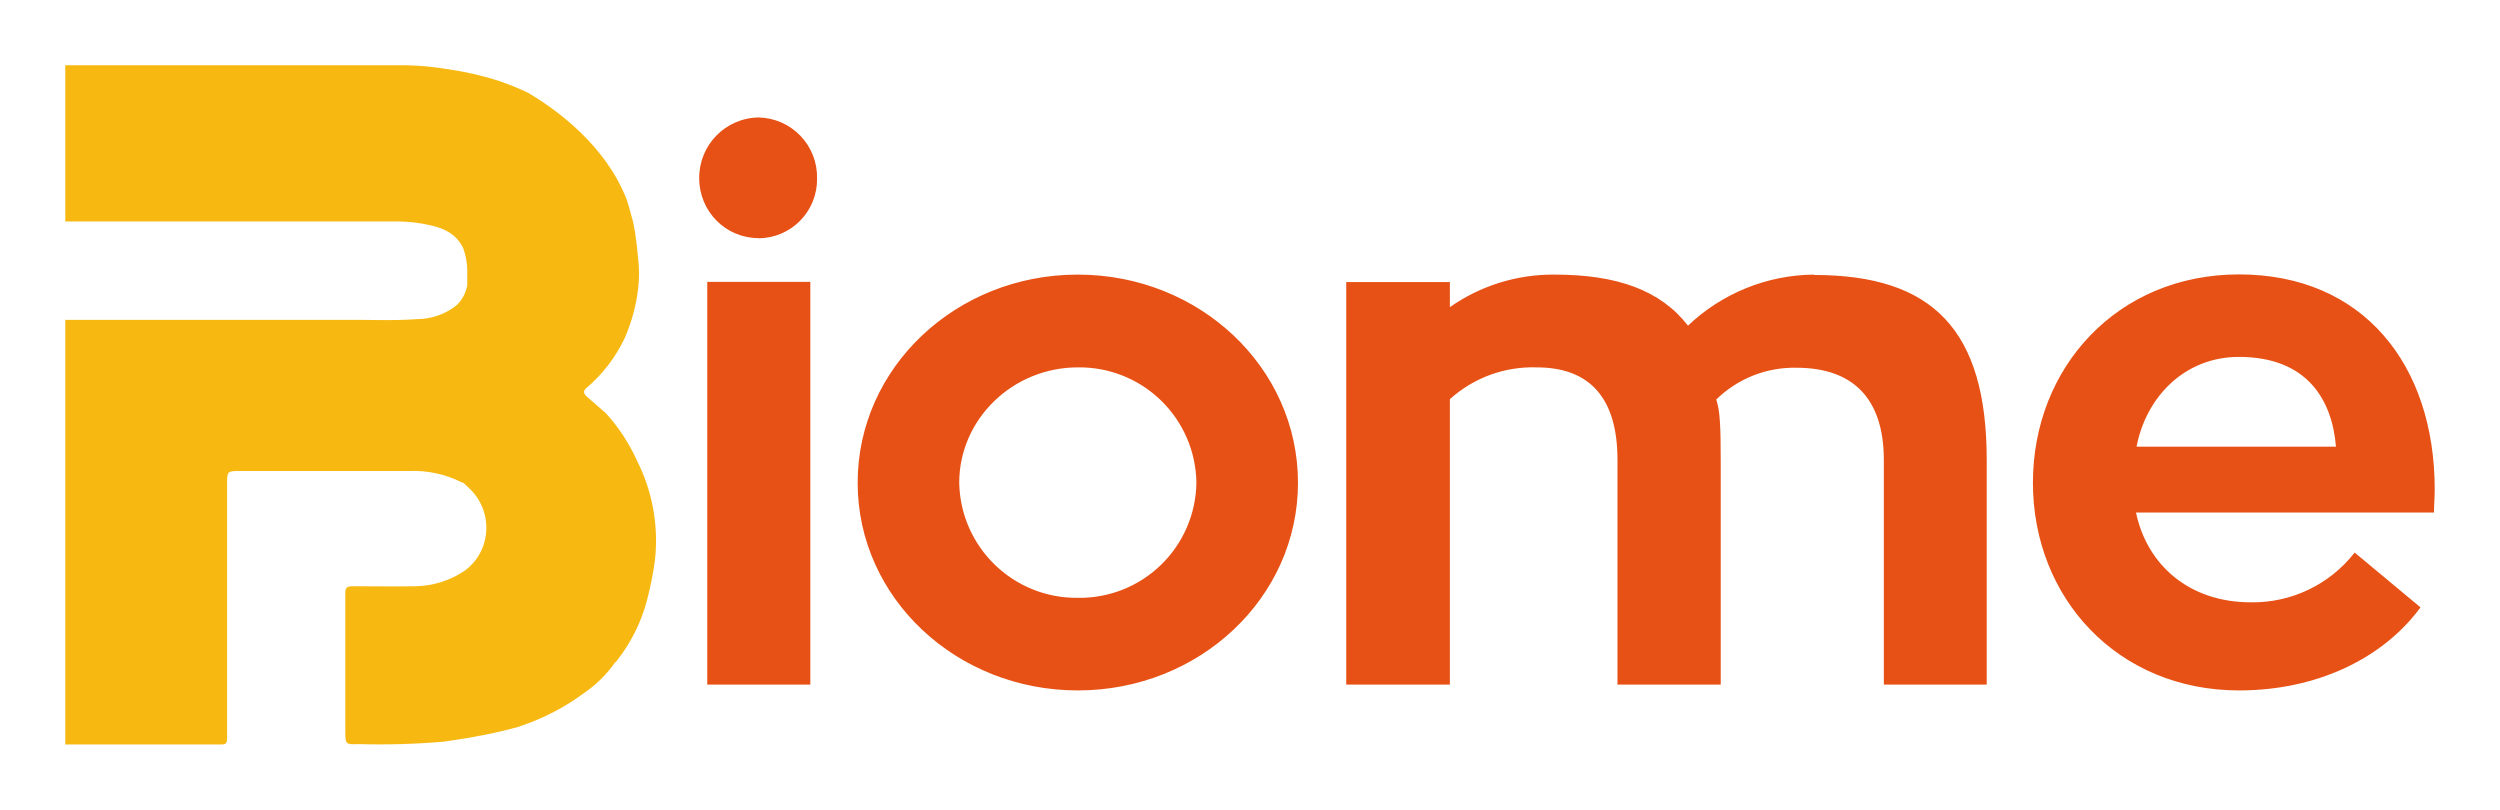
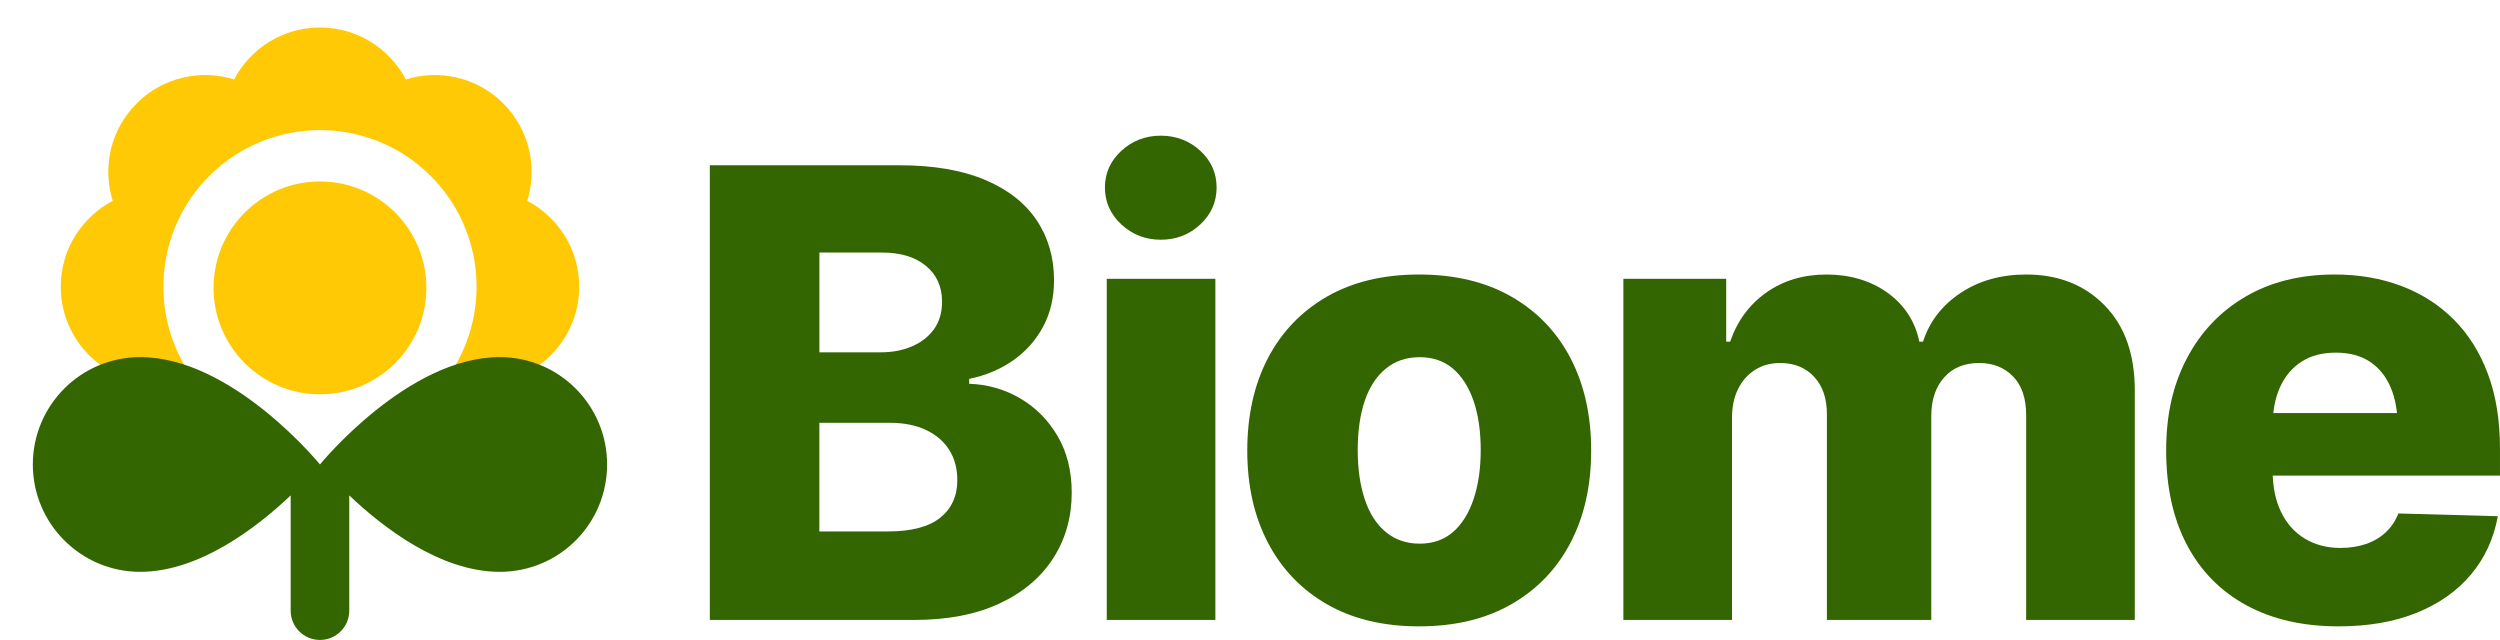
- <svg xmlns="http://www.w3.org/2000/svg" data-name="biome-logo" viewBox="0 0 1336.5 432.8" version="1.0">
-   <path fill="#f7b911" d="M340.1 245.3A97.4 97.4 0 0 0 324 221l-10.3-9c-1.7-1.5-2-3-.4-4.4a79.6 79.6 0 0 0 20.6-26.7 92 92 0 0 0 7.3-27 67.9 67.9 0 0 0 0-15.3q-1.6-17.3-3.6-23-1.3-5.2-2.6-9c-11-28.3-36.3-47.3-52.7-57a138.3 138.3 0 0 0-15.5-6.3 163.3 163.3 0 0 0-28-6.4 147.2 147.2 0 0 0-21.2-2H34.9v83.5h177.6a78.4 78.4 0 0 1 17.4 2c7.6 1.6 14.1 4.8 17.7 12.2a36.6 36.6 0 0 1 2.2 11.5v8.4a19.7 19.7 0 0 1-5.6 10.6 34 34 0 0 1-21.2 7.5c-13.6 1-27.3.2-41 .4H34.9v227h83.5c2.6 0 3-1 3-3.4V259.1c0-7.3 0-7.3 7.2-7.3h89.9a57.4 57.4 0 0 1 28.6 6.2.8.8 0 0 0 .5 0l2.9 2.7a29 29 0 0 1 7.6 31.8 28.2 28.2 0 0 1-9.8 12.7 48.8 48.8 0 0 1-25.8 8.2c-11.4.2-22.8 0-34.2 0-2.9 0-3.7 1-3.7 3.6v73.8c0 7 0 7.3 7.1 7a403.9 403.9 0 0 0 45.5-1.3q23.6-3.3 40.2-8a11.9 11.9 0 0 0 .7-.3 121.6 121.6 0 0 0 34.4-17.9 65 65 0 0 0 16.2-16 5.1 5.1 0 0 0 1-1 88.2 88.2 0 0 0 16.2-32.5 176.8 176.8 0 0 0 4.2-21 94.7 94.7 0 0 0-10-54.4zM177.7 114.8Z" />
-   <path fill="#e75115" d="M378.1 366h55.1V150.7h-55.1Zm27.4-238.6a31.5 31.5 0 0 0 31.3-32 31.9 31.9 0 0 0-31.3-32.6 32.2 32.2 0 0 0-31.7 32.5c0 17.8 14.2 32 31.7 32zm170.7 19.4c-65 0-117.7 49.6-117.7 111.3 0 61.5 52.7 111 117.7 111s117.7-49.5 117.7-111c0-61.7-52.7-111.3-117.7-111.3Zm0 172.8a62.7 62.7 0 0 1-63.4-61.5c0-34 28.6-61.7 63.4-61.7a62.5 62.5 0 0 1 63.4 61.7 62.4 62.4 0 0 1-63.4 61.5zm393.5-172.8a99 99 0 0 0-67.3 27.3c-14.7-19-38-27.3-71.3-27.3a96 96 0 0 0-56 17.4v-13.4h-55.4V366h55.4V213.4a66 66 0 0 1 46.4-17c28.5 0 43.2 16.5 43.2 49.4V366h55.2V247c0-19.5-.4-27.5-2.4-33.4a59.4 59.4 0 0 1 42.9-17c30 0 46.7 16.2 46.7 49.4v120h55V246c0-69.7-28.9-99-92.3-99zM1301.2 274c0-3.6.4-7.9.4-12.3 0-67-38.5-115-104.6-115-65 0-110.2 49.7-110.2 111.4 0 61.5 45.2 111 110.2 111 42 0 77.2-17.4 97-44.4l-35.2-29.3a69 69 0 0 1-55.5 26.6c-32.9 0-55.5-19.9-61.4-48zm-104.3-83.2c36.8 0 49.9 23.3 51.9 48h-106.6c5.1-26.6 25.7-48 54.7-48z" />
+ <svg xmlns="http://www.w3.org/2000/svg" id="uuid-40d35180-75c1-482e-ba97-260182475ed6" viewBox="0 0 2000.2 512">
+   <g id="uuid-6d2ef635-87bb-4ea2-9795-95e2b8b196ff">
+     <path d="m567.92,496V132.23h151.61c27.18,0,49.96,3.87,68.36,11.6,18.39,7.73,32.23,18.52,41.5,32.35,9.28,13.84,13.92,29.87,13.92,48.1,0,13.84-2.89,26.17-8.67,36.99-5.78,10.83-13.76,19.82-23.93,26.98-10.17,7.16-21.93,12.13-35.28,14.89v3.91c14.65.49,28.2,4.36,40.65,11.6,12.45,7.24,22.46,17.3,30.03,30.15,7.57,12.86,11.35,28,11.35,45.41,0,19.53-4.92,36.99-14.77,52.37-9.85,15.38-24.17,27.47-42.97,36.25s-41.63,13.18-68.48,13.18h-163.33Zm87.65-214.11h48.83c9.6,0,18.1-1.62,25.51-4.88,7.4-3.25,13.22-7.85,17.46-13.79,4.23-5.94,6.35-13.22,6.35-21.85,0-12.04-4.31-21.61-12.94-28.69-8.63-7.08-20.26-10.62-34.91-10.62h-50.29v79.83Zm0,143.31h54.69c18.88,0,32.88-3.66,41.99-10.99,9.11-7.32,13.67-17.33,13.67-30.03,0-9.44-2.2-17.58-6.59-24.41s-10.62-12.12-18.68-15.87c-8.06-3.74-17.62-5.62-28.69-5.62h-56.4v86.91Z" style="fill:#360; stroke-width:0px;" />
+     <path d="m928.7,191.8c-12.21,0-22.71-4.07-31.49-12.21-8.79-8.14-13.18-17.98-13.18-29.54s4.39-21.36,13.18-29.42,19.29-12.08,31.49-12.08,22.91,4.03,31.62,12.08c8.71,8.06,13.06,17.86,13.06,29.42s-4.36,21.4-13.06,29.54c-8.71,8.14-19.25,12.21-31.62,12.21Zm-43.21,304.2V223.05h86.91v272.95h-86.91Z" style="fill:#360; stroke-width:0px;" />
+     <path d="m1135.37,501.13c-28.65,0-53.22-5.9-73.73-17.7-20.51-11.8-36.25-28.24-47.24-49.32-10.99-21.08-16.48-45.61-16.48-73.61s5.49-52.77,16.48-73.85c10.99-21.08,26.73-37.51,47.24-49.32,20.51-11.8,45.08-17.7,73.73-17.7s53.26,5.9,73.85,17.7c20.59,11.8,36.38,28.24,47.36,49.32,10.99,21.08,16.48,45.7,16.48,73.85s-5.49,52.53-16.48,73.61c-10.99,21.08-26.78,37.52-47.36,49.32-20.59,11.8-45.21,17.7-73.85,17.7Zm.49-66.16c10.58,0,19.45-3.09,26.61-9.28,7.16-6.18,12.65-14.93,16.48-26.25,3.82-11.31,5.74-24.45,5.74-39.43s-1.92-28.24-5.74-39.31c-3.83-11.07-9.32-19.65-16.48-25.76-7.16-6.1-16.03-9.16-26.61-9.16s-19.62,3.05-27.1,9.16c-7.49,6.1-13.1,14.69-16.85,25.76-3.75,11.07-5.62,24.17-5.62,39.31s1.87,28.12,5.62,39.43c3.74,11.31,9.36,20.06,16.85,26.25,7.48,6.19,16.52,9.28,27.1,9.28Z" style="fill:#360; stroke-width:0px;" />
+     <path d="m1298.82,496V223.05h82.28v50.29h3.17c5.7-16.6,15.34-29.7,28.93-39.31,13.59-9.6,29.66-14.4,48.22-14.4s35.32,4.88,48.83,14.65c13.51,9.77,21.97,22.79,25.39,39.06h2.93c5.21-16.11,15.22-29.09,30.03-38.94,14.81-9.85,32.31-14.77,52.49-14.77,25.71,0,46.63,8.22,62.74,24.66,16.11,16.44,24.17,39.06,24.17,67.87v183.84h-86.91v-163.82c0-13.51-3.5-23.84-10.5-31.01-7-7.16-16.03-10.74-27.1-10.74-11.88,0-21.24,3.87-28.08,11.6-6.84,7.73-10.25,18.11-10.25,31.13v162.84h-83.5v-164.79c0-12.53-3.42-22.46-10.25-29.79s-15.87-10.99-27.1-10.99c-7.65,0-14.37,1.83-20.14,5.49-5.78,3.66-10.3,8.75-13.55,15.26-3.26,6.51-4.88,14.32-4.88,23.44v161.38h-86.91Z" style="fill:#360; stroke-width:0px;" />
+     <path d="m1871.05,501.13c-28.65,0-53.31-5.65-73.97-16.97-20.67-11.31-36.5-27.47-47.49-48.46s-16.48-46.06-16.48-75.2,5.53-52.77,16.6-73.85c11.07-21.08,26.69-37.51,46.88-49.32,20.18-11.8,43.95-17.7,71.29-17.7,19.37,0,37.15,3.05,53.34,9.16,16.19,6.1,30.19,15.06,41.99,26.86,11.8,11.8,20.91,26.33,27.34,43.58,6.43,17.25,9.64,37.19,9.64,59.81v21.48h-237.06v-50.05h195.8l-40.53,11.72c0-12.53-1.87-23.23-5.62-32.1-3.75-8.87-9.28-15.75-16.6-20.63s-16.44-7.32-27.34-7.32-20.1,2.44-27.59,7.32c-7.49,4.88-13.18,11.68-17.09,20.39-3.91,8.71-5.86,19-5.86,30.88v35.89c0,12.7,2.24,23.68,6.71,32.96,4.47,9.28,10.82,16.4,19.04,21.36,8.22,4.97,17.7,7.45,28.44,7.45,7.48,0,14.32-1.06,20.51-3.17,6.18-2.11,11.47-5.25,15.87-9.4s7.73-9.16,10.01-15.01l79.59,2.2c-3.26,17.91-10.42,33.45-21.48,46.63-11.07,13.18-25.55,23.4-43.46,30.64-17.91,7.24-38.74,10.86-62.5,10.86Z" style="fill:#360; stroke-width:0px;" />
+     <circle cx="256" cy="230.32" r="85.15" style="fill:#ffc905; stroke-width:0px;" />
+     <path d="m421.83,160.7c8.3-26.64,1.92-56.86-19.18-77.96-21.1-21.1-51.32-27.48-77.96-19.18-12.97-24.7-38.85-41.56-68.69-41.56s-55.72,16.86-68.69,41.56c-26.64-8.3-56.86-1.92-77.96,19.18-21.1,21.1-27.48,51.32-19.18,77.96-24.7,12.97-41.56,38.85-41.56,68.69,0,42.83,34.72,77.55,77.55,77.55,9.53,0,18.99-1.59,28.2-4.3-35.38-48.97-31.03-117.75,13.06-161.84,48.93-48.93,128.25-48.93,177.18,0,44.09,44.09,48.44,112.87,13.06,161.84,9.21,2.71,18.67,4.3,28.2,4.3,42.83,0,77.55-34.72,77.55-77.55,0-29.84-16.86-55.72-41.56-68.69Z" style="fill:#ffc905; stroke-width:0px;" />
+     <path d="m399.83,285.71c-73.91,0-143.83,85.9-143.83,85.9h0s0,0,0,0c0,0-69.92-85.9-143.83-85.9-47.44,0-85.9,38.46-85.9,85.9s38.46,85.9,85.9,85.9,93.73-35.78,120.39-61.15v92.21c0,12.95,10.5,23.44,23.44,23.44h0c12.95,0,23.44-10.5,23.44-23.44v-92.21c26.65,25.37,72.68,61.15,120.39,61.15s85.9-38.46,85.9-85.9-38.46-85.9-85.9-85.9Z" style="fill:#360; stroke-width:0px;" />
+     <rect width="512" height="512" style="fill:none; stroke-width:0px;" />
+   </g>
</svg>
